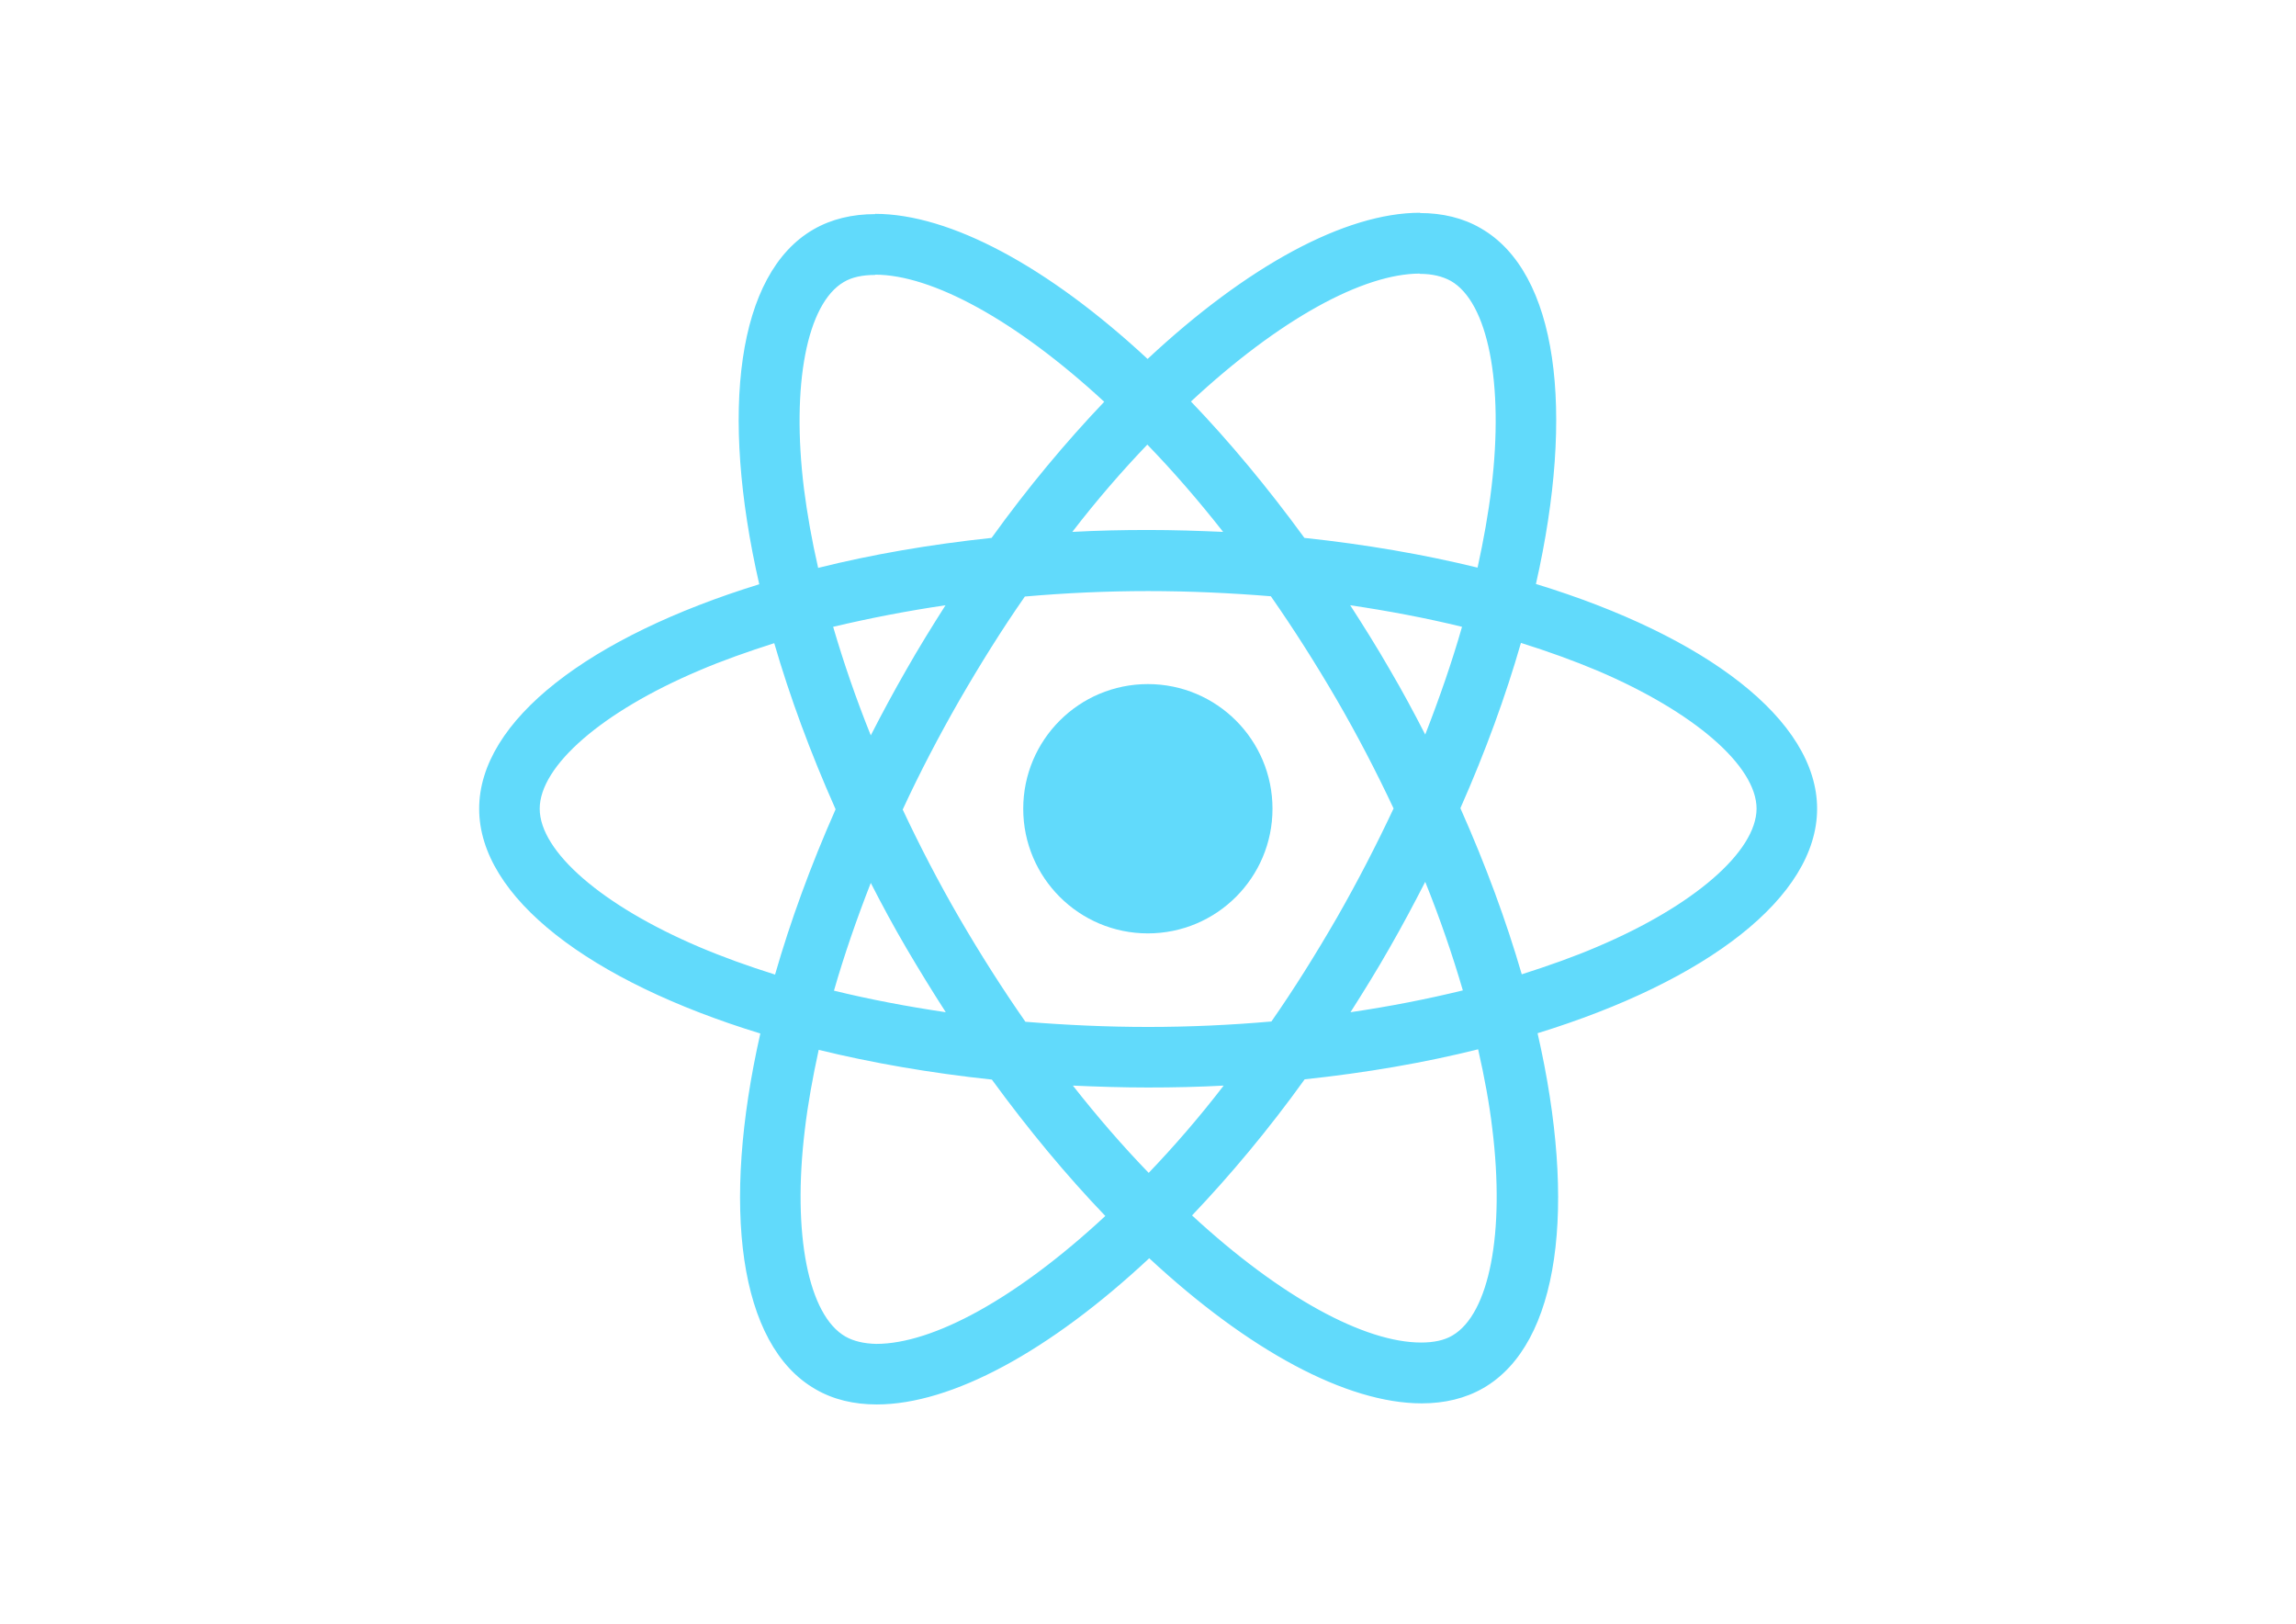
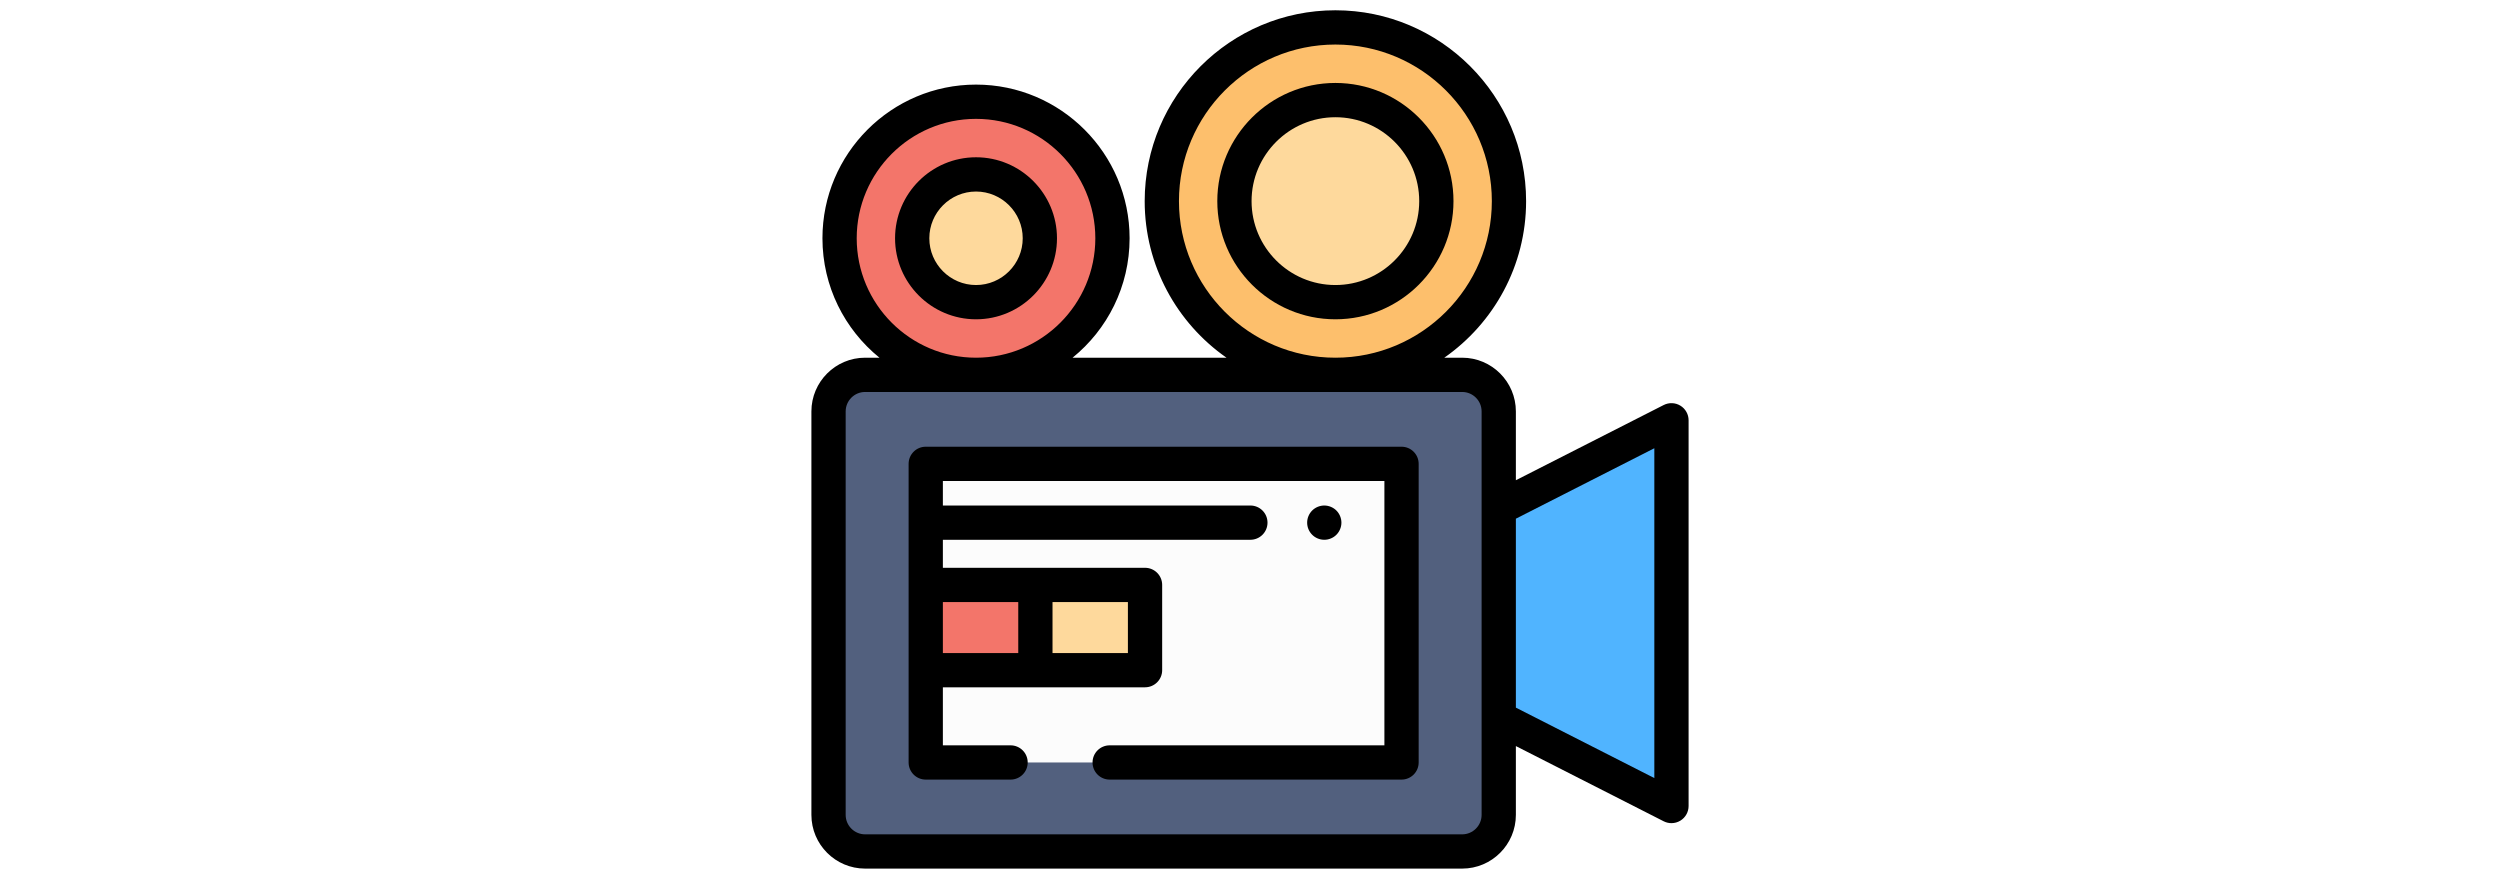
- <svg xmlns="http://www.w3.org/2000/svg" viewBox="0 0 841.9 595.3">
-   <g fill="#61DAFB">
-     <path d="M666.3 296.5c0-32.5-40.7-63.3-103.1-82.4 14.4-63.6 8-114.2-20.2-130.4-6.5-3.8-14.1-5.6-22.4-5.6v22.3c4.6 0 8.3.9 11.4 2.6 13.6 7.8 19.5 37.5 14.9 75.7-1.1 9.4-2.9 19.3-5.1 29.4-19.6-4.8-41-8.5-63.5-10.9-13.5-18.5-27.5-35.3-41.6-50 32.6-30.3 63.2-46.9 84-46.9V78c-27.5 0-63.5 19.6-99.9 53.6-36.4-33.8-72.4-53.2-99.9-53.2v22.3c20.7 0 51.4 16.5 84 46.6-14 14.7-28 31.4-41.3 49.9-22.6 2.4-44 6.1-63.6 11-2.3-10-4-19.7-5.2-29-4.7-38.2 1.1-67.9 14.6-75.8 3-1.8 6.9-2.6 11.5-2.6V78.5c-8.4 0-16 1.8-22.6 5.6-28.1 16.2-34.4 66.7-19.9 130.1-62.2 19.2-102.7 49.9-102.7 82.3 0 32.5 40.7 63.3 103.1 82.4-14.4 63.6-8 114.2 20.2 130.4 6.5 3.8 14.1 5.6 22.5 5.6 27.5 0 63.5-19.6 99.9-53.6 36.4 33.8 72.4 53.2 99.9 53.2 8.4 0 16-1.8 22.6-5.6 28.1-16.2 34.4-66.7 19.9-130.1 62-19.1 102.5-49.9 102.5-82.3zm-130.2-66.7c-3.7 12.9-8.3 26.2-13.5 39.5-4.1-8-8.4-16-13.1-24-4.6-8-9.5-15.8-14.4-23.4 14.2 2.1 27.9 4.7 41 7.9zm-45.8 106.5c-7.8 13.5-15.8 26.3-24.1 38.2-14.9 1.3-30 2-45.2 2-15.1 0-30.2-.7-45-1.9-8.3-11.9-16.4-24.6-24.2-38-7.6-13.1-14.5-26.4-20.8-39.8 6.2-13.4 13.2-26.8 20.7-39.9 7.8-13.5 15.8-26.3 24.1-38.2 14.9-1.3 30-2 45.2-2 15.1 0 30.2.7 45 1.9 8.3 11.9 16.4 24.6 24.2 38 7.6 13.1 14.5 26.4 20.8 39.8-6.3 13.4-13.2 26.8-20.7 39.9zm32.3-13c5.4 13.4 10 26.8 13.8 39.8-13.1 3.2-26.9 5.9-41.2 8 4.9-7.7 9.8-15.6 14.4-23.7 4.6-8 8.9-16.1 13-24.1zM421.2 430c-9.3-9.6-18.6-20.3-27.8-32 9 .4 18.2.7 27.5.7 9.4 0 18.7-.2 27.8-.7-9 11.7-18.3 22.4-27.5 32zm-74.4-58.9c-14.2-2.1-27.9-4.7-41-7.9 3.7-12.9 8.3-26.2 13.5-39.5 4.1 8 8.4 16 13.1 24 4.7 8 9.5 15.8 14.4 23.4zM420.7 163c9.3 9.6 18.6 20.3 27.8 32-9-.4-18.2-.7-27.5-.7-9.4 0-18.7.2-27.8.7 9-11.7 18.3-22.4 27.5-32zm-74 58.9c-4.9 7.7-9.8 15.6-14.4 23.7-4.6 8-8.9 16-13 24-5.4-13.4-10-26.8-13.8-39.8 13.1-3.1 26.9-5.8 41.2-7.9zm-90.5 125.2c-35.4-15.1-58.3-34.9-58.3-50.6 0-15.7 22.9-35.6 58.3-50.6 8.6-3.7 18-7 27.7-10.1 5.7 19.6 13.2 40 22.5 60.9-9.2 20.8-16.6 41.1-22.2 60.6-9.9-3.1-19.3-6.5-28-10.2zM310 490c-13.6-7.8-19.5-37.5-14.9-75.7 1.1-9.4 2.9-19.3 5.1-29.4 19.6 4.8 41 8.5 63.5 10.9 13.5 18.5 27.5 35.3 41.6 50-32.6 30.3-63.2 46.9-84 46.9-4.5-.1-8.3-1-11.3-2.7zm237.2-76.2c4.7 38.2-1.1 67.9-14.6 75.8-3 1.8-6.9 2.6-11.5 2.6-20.7 0-51.4-16.5-84-46.6 14-14.7 28-31.4 41.3-49.9 22.6-2.4 44-6.1 63.6-11 2.3 10.1 4.1 19.8 5.2 29.1zm38.5-66.7c-8.6 3.7-18 7-27.7 10.1-5.7-19.6-13.2-40-22.5-60.9 9.2-20.8 16.6-41.1 22.2-60.6 9.9 3.1 19.3 6.5 28.1 10.2 35.4 15.1 58.3 34.9 58.3 50.6-.1 15.7-23 35.6-58.4 50.6zM320.8 78.4z" />
-     <circle cx="420.9" cy="296.5" r="45.7" />
-     <path d="M520.5 78.1z" />
-   </g>
+ <svg xmlns="http://www.w3.org/2000/svg" height="40pt" viewBox="0 -6 512 512" width="114pt">
+   <path d="m379.844 212.785h-348.504c-11.785 0-21.34 9.562-21.34 21.355v235.492c0 11.793 9.555 21.352 21.34 21.352h348.504c11.785 0 21.34-9.559 21.34-21.352v-235.492c0-11.793-9.555-21.355-21.34-21.355zm0 0" fill="#52607e" />
+   <path d="m116.25 439.035h-49.512v-174.297h277.707v174.297h-170.352" fill="#fcfcfc" />
+   <path d="m502 464.461-100.816-51.301v-122.547l100.816-51.297zm0 0" fill="#50b4ff" />
+   <path d="m407.156 111.395c0-56-45.359-101.395-101.312-101.395s-101.312 45.395-101.312 101.395c0 55.996 45.359 101.391 101.312 101.391s101.312-45.395 101.312-101.391zm0 0" fill="#fdbf6c" />
+   <path d="m305.844 170.367c-32.492 0-58.93-26.453-58.93-58.973s26.438-58.973 58.93-58.973 58.926 26.453 58.926 58.973c0 32.516-26.434 58.973-58.926 58.973zm0 0" fill="#fed99c" />
+   <path d="m305.844 180.367c-38.008 0-68.93-30.941-68.93-68.973 0-38.035 30.922-68.977 68.93-68.977s68.926 30.941 68.926 68.977c0 38.031-30.918 68.973-68.926 68.973zm0-117.945c-26.98 0-48.93 21.969-48.93 48.973 0 27.004 21.949 48.973 48.93 48.973 26.977 0 48.926-21.969 48.926-48.973 0-27.004-21.949-48.973-48.926-48.973zm0 0" />
+   <path d="m175.723 133.082c0-44.02-35.656-79.703-79.641-79.703s-79.641 35.684-79.641 79.703 35.656 79.703 79.641 79.703 79.641-35.684 79.641-79.703zm0 0" fill="#f3756a" />
+   <path d="m96.082 170.367c-20.543 0-37.254-16.727-37.254-37.285 0-20.559 16.711-37.285 37.254-37.285s37.258 16.727 37.258 37.285c0 20.559-16.715 37.285-37.258 37.285zm0 0" fill="#fed99c" />
+   <path d="m96.082 180.367c-26.055 0-47.254-21.211-47.254-47.285 0-26.07 21.199-47.285 47.254-47.285 26.059 0 47.258 21.215 47.258 47.285 0 26.074-21.199 47.285-47.258 47.285zm0-74.57c-15.027 0-27.254 12.242-27.254 27.285 0 15.047 12.227 27.285 27.254 27.285 15.031 0 27.258-12.238 27.258-27.285 0-15.043-12.227-27.285-27.258-27.285zm0 0" />
+   <path d="m299.359 309.055c-.648 0-1.309-.062-1.961-.191-.629-.129-1.258-.32-1.867-.57-.602-.25-1.184-.559-1.723-.918-.551-.371-1.059-.781-1.52-1.25-.473-.461-.879-.973-1.25-1.523-.359-.539-.672-1.117-.922-1.719-.25-.602-.438-1.23-.566-1.871-.133-.648-.191-1.297-.191-1.957 0-.652.059-1.312.191-1.953.129-.637.316-1.27.566-1.867.25-.602.562-1.191.922-1.73.371-.539.777-1.059 1.25-1.52.461-.461.969-.883 1.52-1.242.539-.359 1.121-.668 1.723-.918.609-.25 1.238-.441 1.867-.57 1.289-.262 2.621-.262 3.91 0 .641.129 1.27.32 1.871.57.609.25 1.188.559 1.73.918.551.359 1.059.781 1.52 1.242.461.461.879.98 1.238 1.52.359.551.672 1.129.922 1.73s.438 1.23.57 1.867c.129.652.199 1.301.199 1.953 0 .66-.07 1.309-.199 1.957-.133.641-.32 1.273-.57 1.871-.25.602-.562 1.18-.922 1.719-.359.551-.777 1.062-1.238 1.523-.461.469-.969.879-1.52 1.25-.543.359-1.121.668-1.73.918-.602.25-1.23.441-1.871.57-.637.129-1.297.191-1.949.191zm0 0" />
+   <path d="m66.738 335.41h63.996v49.754h-63.996zm0 0" fill="#f3756a" />
+   <path d="m130.734 335.41h64v49.754h-64zm0 0" fill="#fed99c" />
+   <path d="m344.445 254.738h-277.707c-5.523 0-10 4.477-10 10v174.297c0 5.523 4.477 10 10 10h49.512c5.52 0 10-4.477 10-10 0-5.52-4.48-10-10-10h-39.512v-33.871h117.996c5.523 0 10-4.477 10-10v-49.754c0-5.52-4.477-10-10-10h-117.996v-16.352h179.48c5.523 0 10-4.477 10-10 0-5.523-4.477-10-10-10h-179.48v-14.32h257.707v154.297h-160.352c-5.523 0-10 4.48-10 10 0 5.523 4.477 10 10 10h170.352c5.523 0 10-4.477 10-10v-174.297c0-5.523-4.477-10-10-10zm-159.711 120.426h-44v-29.754h44zm-64-29.754v29.754h-43.996v-29.754zm0 0" />
+   <path d="m507.227 230.789c-2.965-1.816-6.66-1.965-9.762-.387l-86.281 43.902v-40.164c0-17.289-14.059-31.355-31.34-31.355h-10.43c28.84-20.148 47.742-53.602 47.742-91.391 0-61.422-49.934-111.395-111.312-111.395-61.375 0-111.312 49.973-111.312 111.395 0 37.789 18.902 71.242 47.742 91.391h-89.828c20.289-16.457 33.277-41.59 33.277-69.703 0-49.461-40.211-89.703-89.637-89.703-49.43 0-89.641 40.242-89.641 89.703 0 28.113 12.988 53.246 33.277 69.703h-8.383c-17.281 0-31.34 14.066-31.34 31.355v235.492c0 17.289 14.059 31.352 31.34 31.352h348.504c17.281 0 31.34-14.062 31.34-31.352v-40.164l86.281 43.902c1.43.727 2.984 1.086 4.535 1.086 1.816 0 3.629-.492 5.227-1.473 2.965-1.82 4.773-5.047 4.773-8.527v-225.141c0-3.48-1.809-6.707-4.773-8.527zm-292.695-119.395c0-50.398 40.961-91.395 91.312-91.395s91.312 40.996 91.312 91.395c0 50.395-40.965 91.391-91.312 91.391-50.352 0-91.312-40.996-91.312-91.391zm-188.09 21.688c0-38.434 31.242-69.703 69.641-69.703 38.402 0 69.641 31.27 69.641 69.703 0 38.438-31.238 69.703-69.641 69.703-38.398 0-69.641-31.27-69.641-69.703zm364.742 336.551c0 6.262-5.086 11.355-11.34 11.355h-348.504c-6.254 0-11.34-5.094-11.34-11.355v-235.492c0-6.262 5.086-11.355 11.34-11.355h348.504c6.254 0 11.34 5.098 11.34 11.355zm100.816-21.484-80.816-41.121v-110.281l80.816-41.121zm0 0" />
</svg>
